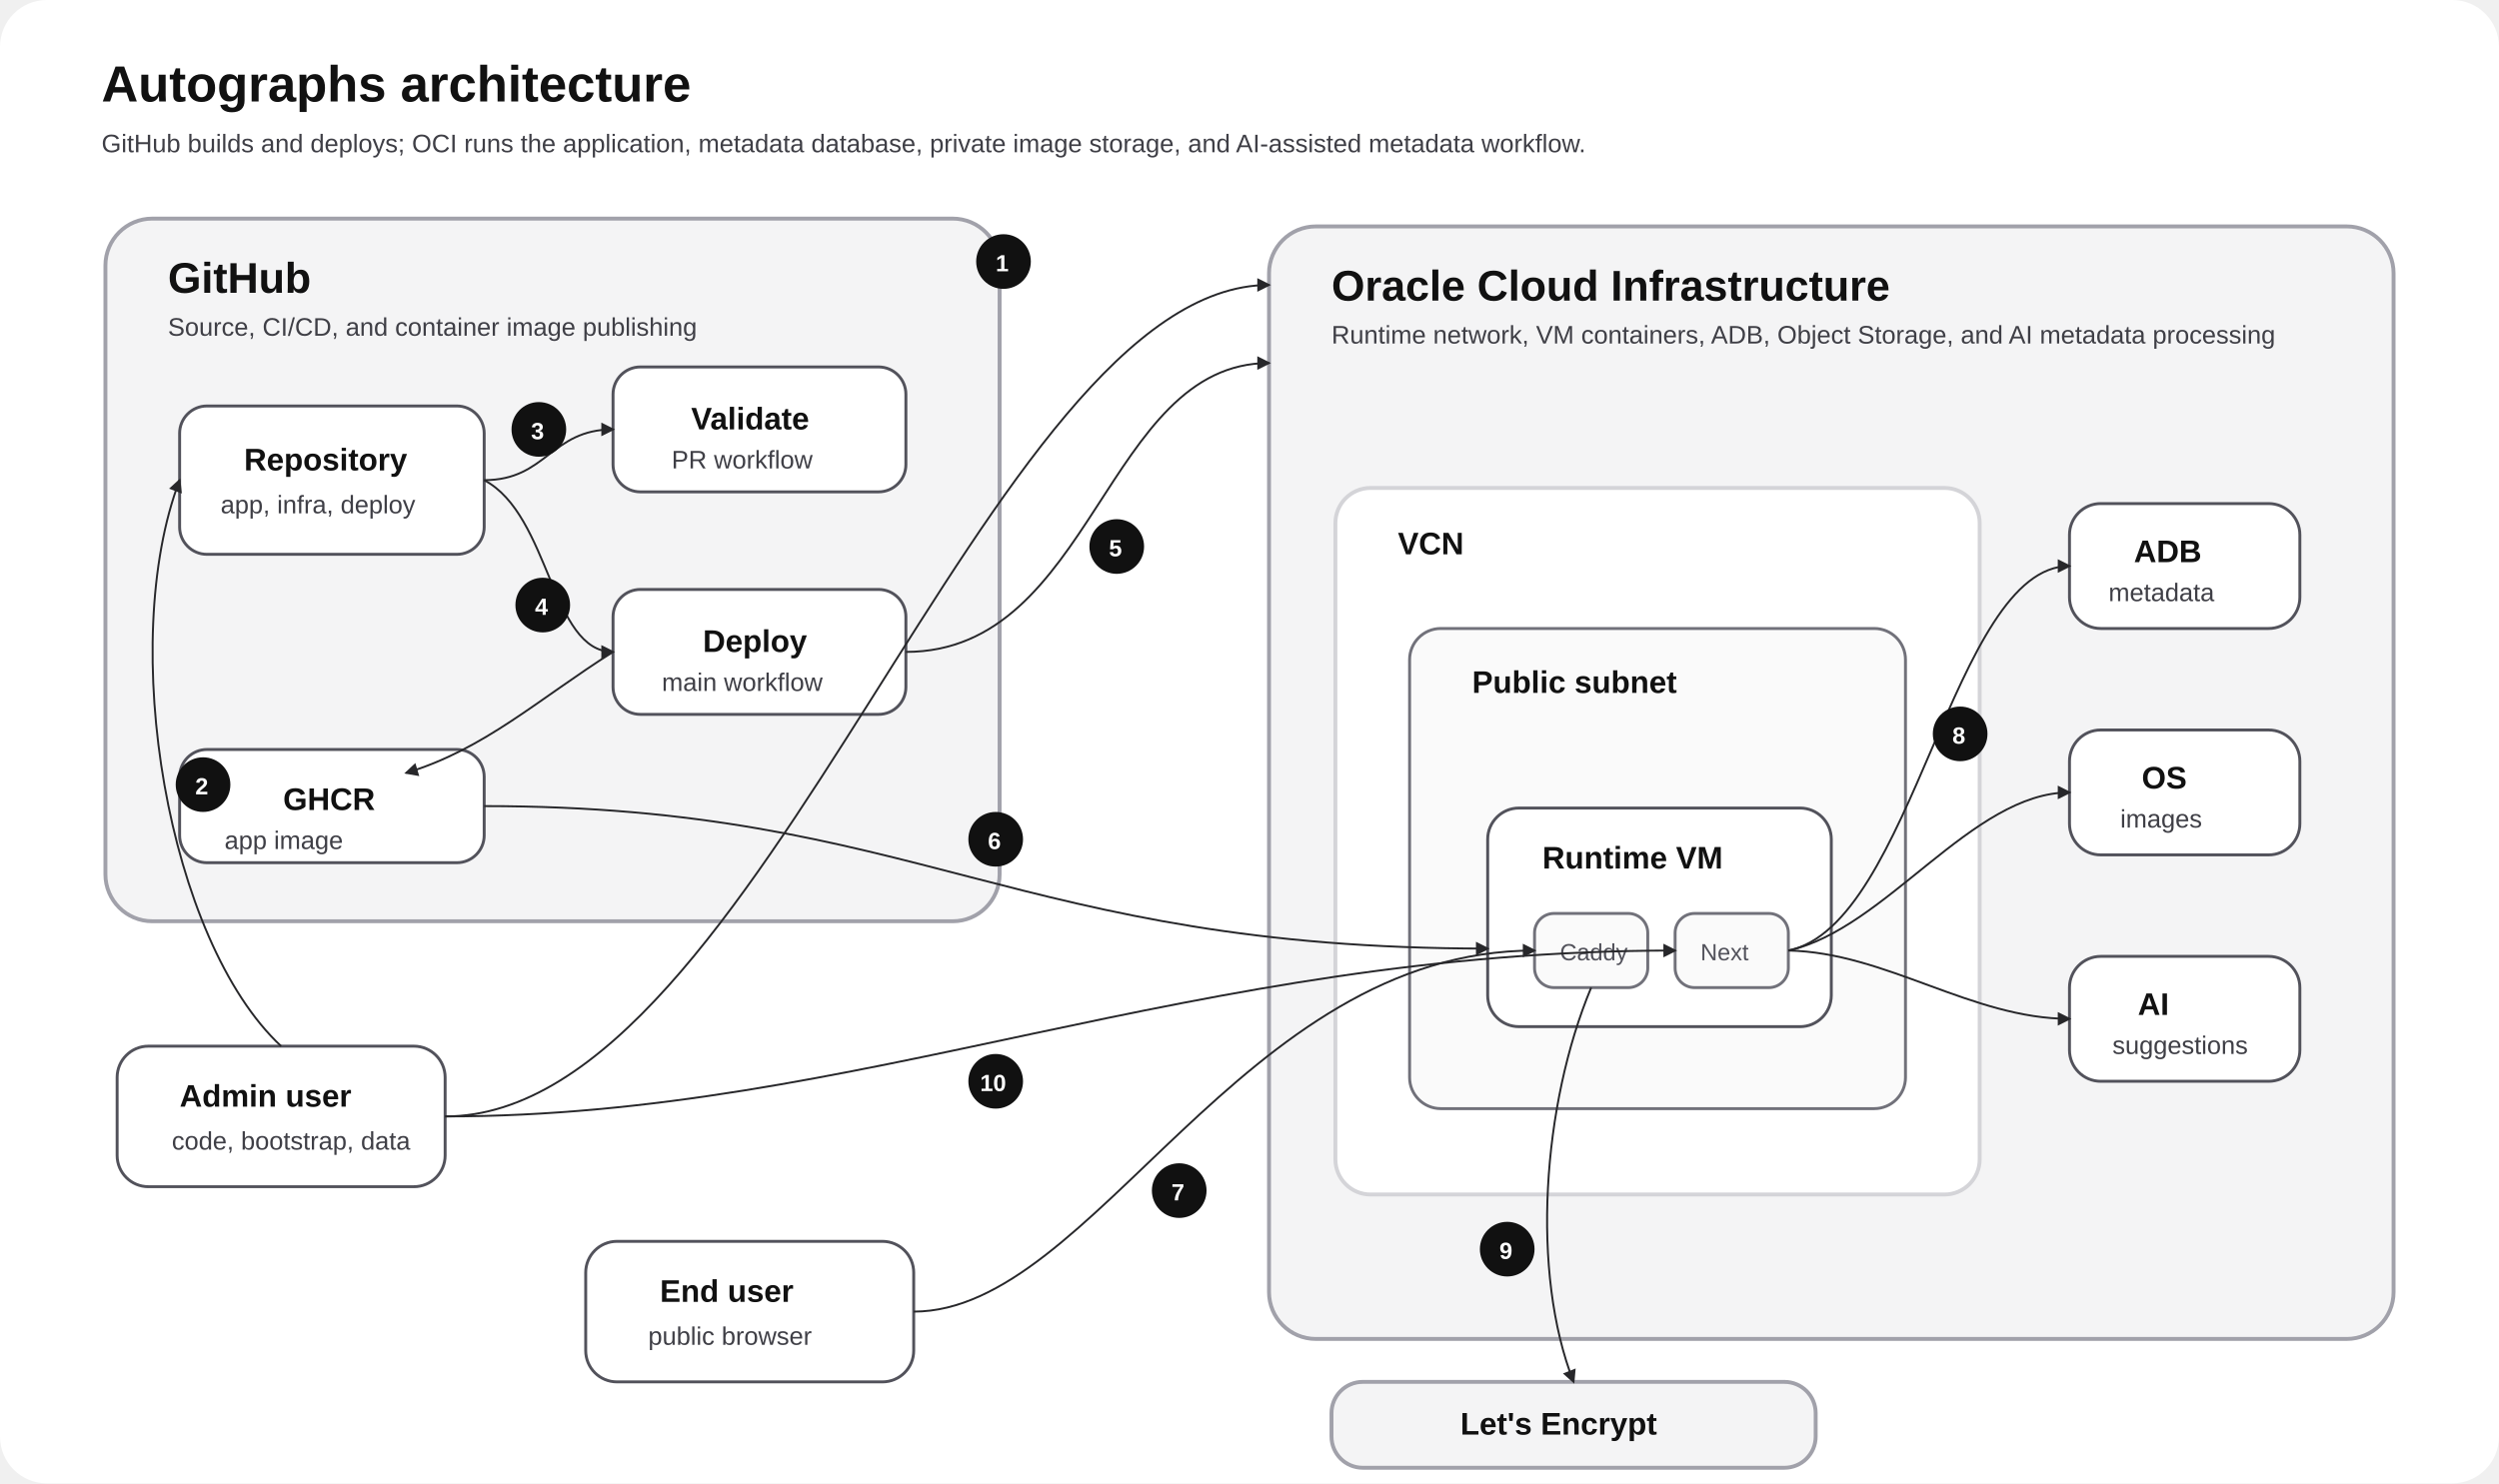
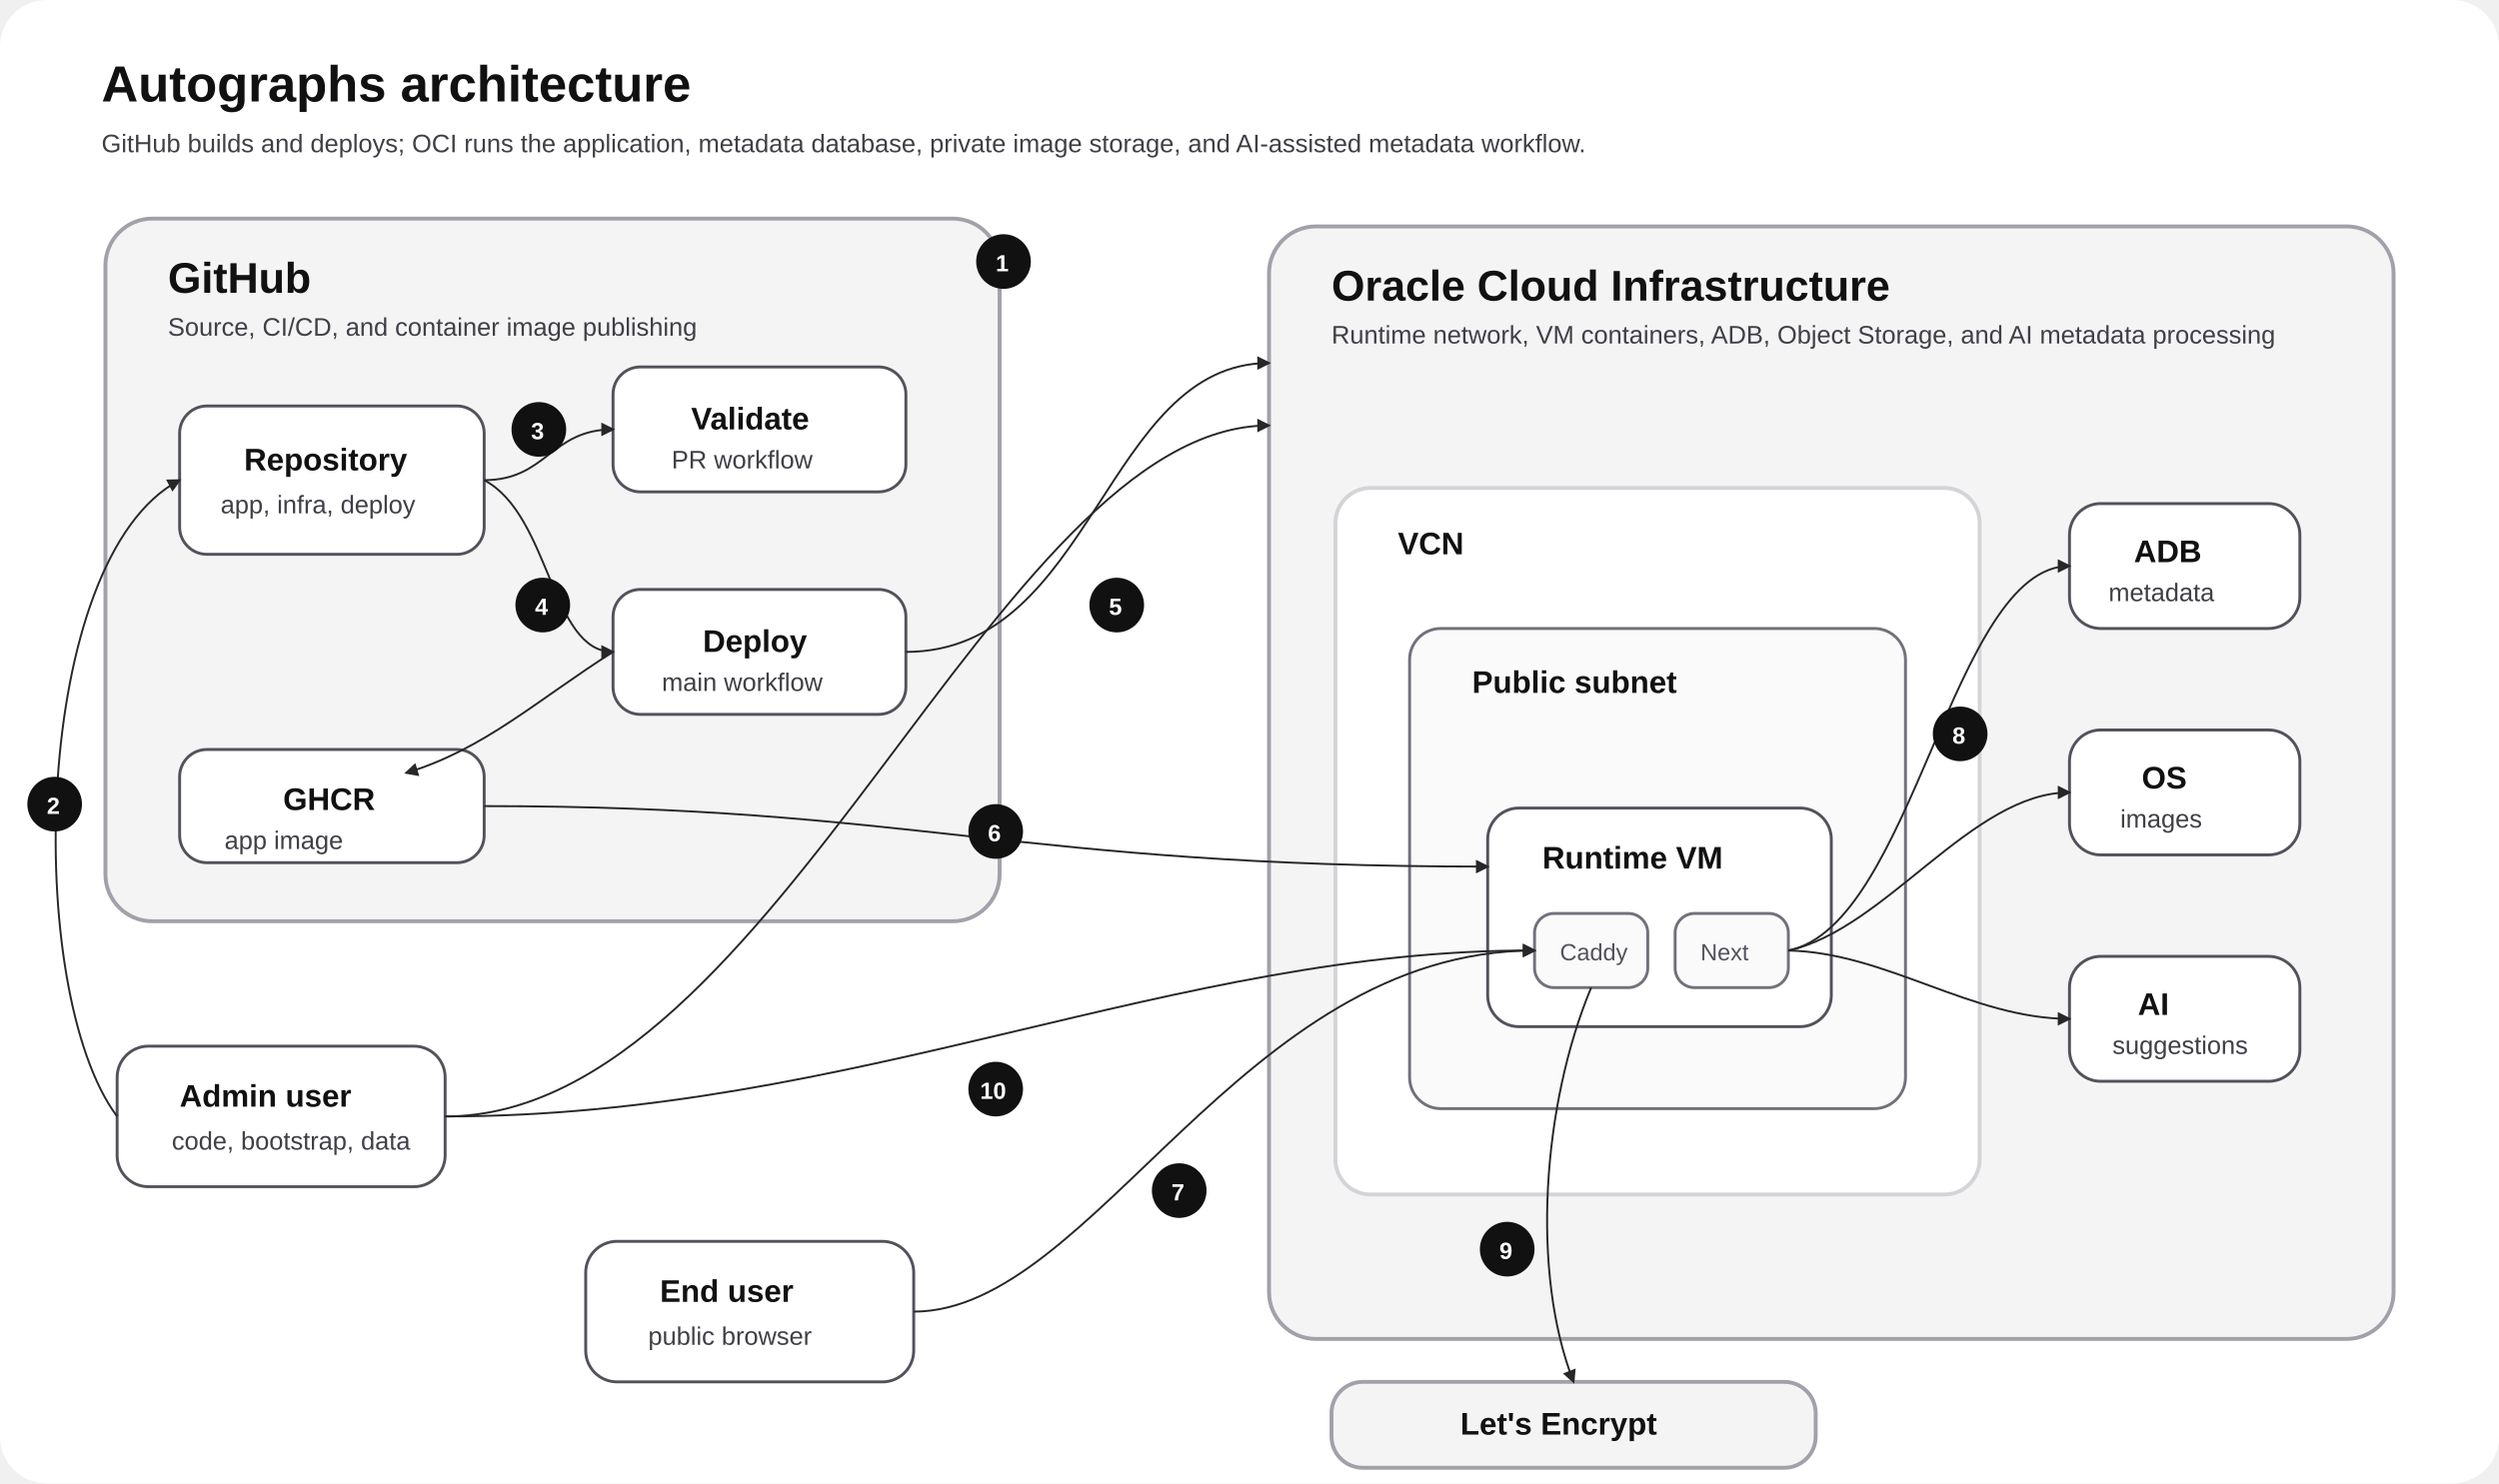
<svg xmlns="http://www.w3.org/2000/svg" viewBox="0 0 1280 760" role="img" aria-labelledby="title desc">
  <defs>
    <marker id="arrow" markerWidth="7" markerHeight="7" refX="6" refY="3.5" orient="auto" markerUnits="strokeWidth">
      <path d="M0 0 L7 3.5 L0 7 Z" fill="#27272a" />
    </marker>
    <style>
      .bg{fill:#fff}.zone{fill:#f4f4f5;stroke:#a1a1aa;stroke-width:2}.panel{fill:#fff;stroke:#d4d4d8;stroke-width:2}.box{fill:#fff;stroke:#52525b;stroke-width:1.5}.subbox{fill:#fafafa;stroke:#71717a;stroke-width:1.5}.service{fill:#fff;stroke:#52525b;stroke-width:1.5}.title{font:700 26px Arial,Helvetica,sans-serif;fill:#111}.subtitle{font:400 13px Arial,Helvetica,sans-serif;fill:#3f3f46}.zone-title{font:700 22px Arial,Helvetica,sans-serif;fill:#111}.label{font:700 16px Arial,Helvetica,sans-serif;fill:#111}.small{font:400 13px Arial,Helvetica,sans-serif;fill:#3f3f46}.tiny{font:400 12px Arial,Helvetica,sans-serif;fill:#52525b}.flow{fill:none;stroke:#27272a;stroke-width:1;marker-end:url(#arrow)}.badge{fill:#111}.badge-text{font:700 12px Arial,Helvetica,sans-serif;fill:#fff}
    </style>
  </defs>
  <rect class="bg" width="1280" height="760" rx="24" />
  <text class="title" x="52" y="52">Autographs architecture</text>
  <text class="subtitle" x="52" y="78">GitHub builds and deploys; OCI runs the application, metadata database, private image storage, and AI-assisted metadata workflow.</text>
  <rect class="zone" x="54" y="112" width="458" height="360" rx="24" />
  <text class="zone-title" x="86" y="150">GitHub</text>
  <text class="small" x="86" y="172">Source, CI/CD, and container image publishing</text>
  <rect class="box" x="92" y="208" width="156" height="76" rx="14" />
  <text class="label" x="125" y="241">Repository</text>
  <text class="small" x="113" y="263">app, infra, deploy</text>
  <rect class="box" x="314" y="188" width="150" height="64" rx="14" />
  <text class="label" x="354" y="220">Validate</text>
  <text class="small" x="344" y="240">PR workflow</text>
  <rect class="box" x="314" y="302" width="150" height="64" rx="14" />
  <text class="label" x="360" y="334">Deploy</text>
  <text class="small" x="339" y="354">main workflow</text>
  <rect class="box" x="92" y="384" width="156" height="58" rx="14" />
  <text class="label" x="145" y="415">GHCR</text>
  <text class="small" x="115" y="435">app image</text>
  <rect class="box" x="60" y="536" width="168" height="72" rx="16" />
  <text class="label" x="92" y="567">Admin user</text>
  <text class="small" x="88" y="589">code, bootstrap, data</text>
  <rect class="box" x="300" y="636" width="168" height="72" rx="16" />
  <text class="label" x="338" y="667">End user</text>
  <text class="small" x="332" y="689">public browser</text>
-   <path class="flow" d="M144 536 C86 482 60 330 92 246" />
+   <path class="flow" d="M60 572 C12 508 16 286 92 246" />
  <path class="flow" d="M248 246 C280 246 282 220 314 220" />
  <path class="flow" d="M248 246 C282 264 282 334 314 334" />
  <path class="flow" d="M314 334 C276 358 248 384 208 396" />
  <rect class="zone" x="650" y="116" width="576" height="570" rx="24" />
  <text class="zone-title" x="682" y="154">Oracle Cloud Infrastructure</text>
  <text class="small" x="682" y="176">Runtime network, VM containers, ADB, Object Storage, and AI metadata processing</text>
  <rect class="panel" x="684" y="250" width="330" height="362" rx="18" />
  <text class="label" x="716" y="284">VCN</text>
  <rect class="subbox" x="722" y="322" width="254" height="246" rx="16" />
  <text class="label" x="754" y="355">Public subnet</text>
  <rect class="box" x="762" y="414" width="176" height="112" rx="16" />
  <text class="label" x="790" y="445">Runtime VM</text>
  <rect class="subbox" x="786" y="468" width="58" height="38" rx="10" />
  <text class="tiny" x="799" y="492">Caddy</text>
  <rect class="subbox" x="858" y="468" width="58" height="38" rx="10" />
  <text class="tiny" x="871" y="492">Next</text>
  <rect class="service" x="1060" y="258" width="118" height="64" rx="16" />
  <text class="label" x="1093" y="288">ADB</text>
  <text class="small" x="1080" y="308">metadata</text>
  <rect class="service" x="1060" y="374" width="118" height="64" rx="16" />
  <text class="label" x="1097" y="404">OS</text>
  <text class="small" x="1086" y="424">images</text>
  <rect class="service" x="1060" y="490" width="118" height="64" rx="16" />
  <text class="label" x="1095" y="520">AI</text>
  <text class="small" x="1082" y="540">suggestions</text>
  <path class="flow" d="M464 334 C560 334 566 186 650 186" />
-   <path class="flow" d="M248 413 C470 413 520 486 762 486" />
-   <path class="flow" d="M228 572 C390 572 506 146 650 146" />
+   <path class="flow" d="M248 413 C468 413 520 444 762 444" />
+   <path class="flow" d="M228 572 C398 572 510 218 650 218" />
  <path class="flow" d="M468 672 C560 672 636 487 786 487" />
-   <path class="flow" d="M228 572 C440 572 610 487 858 487" />
+   <path class="flow" d="M228 572 C438 572 602 486 786 487" />
  <path class="flow" d="M916 487 C980 474 1000 290 1060 290" />
  <path class="flow" d="M916 487 C966 476 1010 406 1060 406" />
  <path class="flow" d="M916 487 C966 488 1010 522 1060 522" />
  <rect class="zone" x="682" y="708" width="248" height="44" rx="16" />
  <text class="label" x="748" y="735">Let's Encrypt</text>
  <path class="flow" d="M815 506 C790 566 784 652 806 708" />
  <circle class="badge" cx="514" cy="134" r="14" />
  <text class="badge-text" x="510" y="139">1</text>
-   <circle class="badge" cx="104" cy="402" r="14" />
-   <text class="badge-text" x="100" y="407">2</text>
+   <circle class="badge" cx="28" cy="412" r="14" />
+   <text class="badge-text" x="24" y="417">2</text>
  <circle class="badge" cx="276" cy="220" r="14" />
  <text class="badge-text" x="272" y="225">3</text>
  <circle class="badge" cx="278" cy="310" r="14" />
  <text class="badge-text" x="274" y="315">4</text>
-   <circle class="badge" cx="572" cy="280" r="14" />
-   <text class="badge-text" x="568" y="285">5</text>
-   <circle class="badge" cx="510" cy="430" r="14" />
-   <text class="badge-text" x="506" y="435">6</text>
+   <circle class="badge" cx="572" cy="310" r="14" />
+   <text class="badge-text" x="568" y="315">5</text>
+   <circle class="badge" cx="510" cy="426" r="14" />
+   <text class="badge-text" x="506" y="431">6</text>
  <circle class="badge" cx="604" cy="610" r="14" />
  <text class="badge-text" x="600" y="615">7</text>
  <circle class="badge" cx="1004" cy="376" r="14" />
  <text class="badge-text" x="1000" y="381">8</text>
  <circle class="badge" cx="772" cy="640" r="14" />
  <text class="badge-text" x="768" y="645">9</text>
-   <circle class="badge" cx="510" cy="554" r="14" />
-   <text class="badge-text" x="502" y="559">10</text>
+   <circle class="badge" cx="510" cy="558" r="14" />
+   <text class="badge-text" x="502" y="563">10</text>
</svg>
